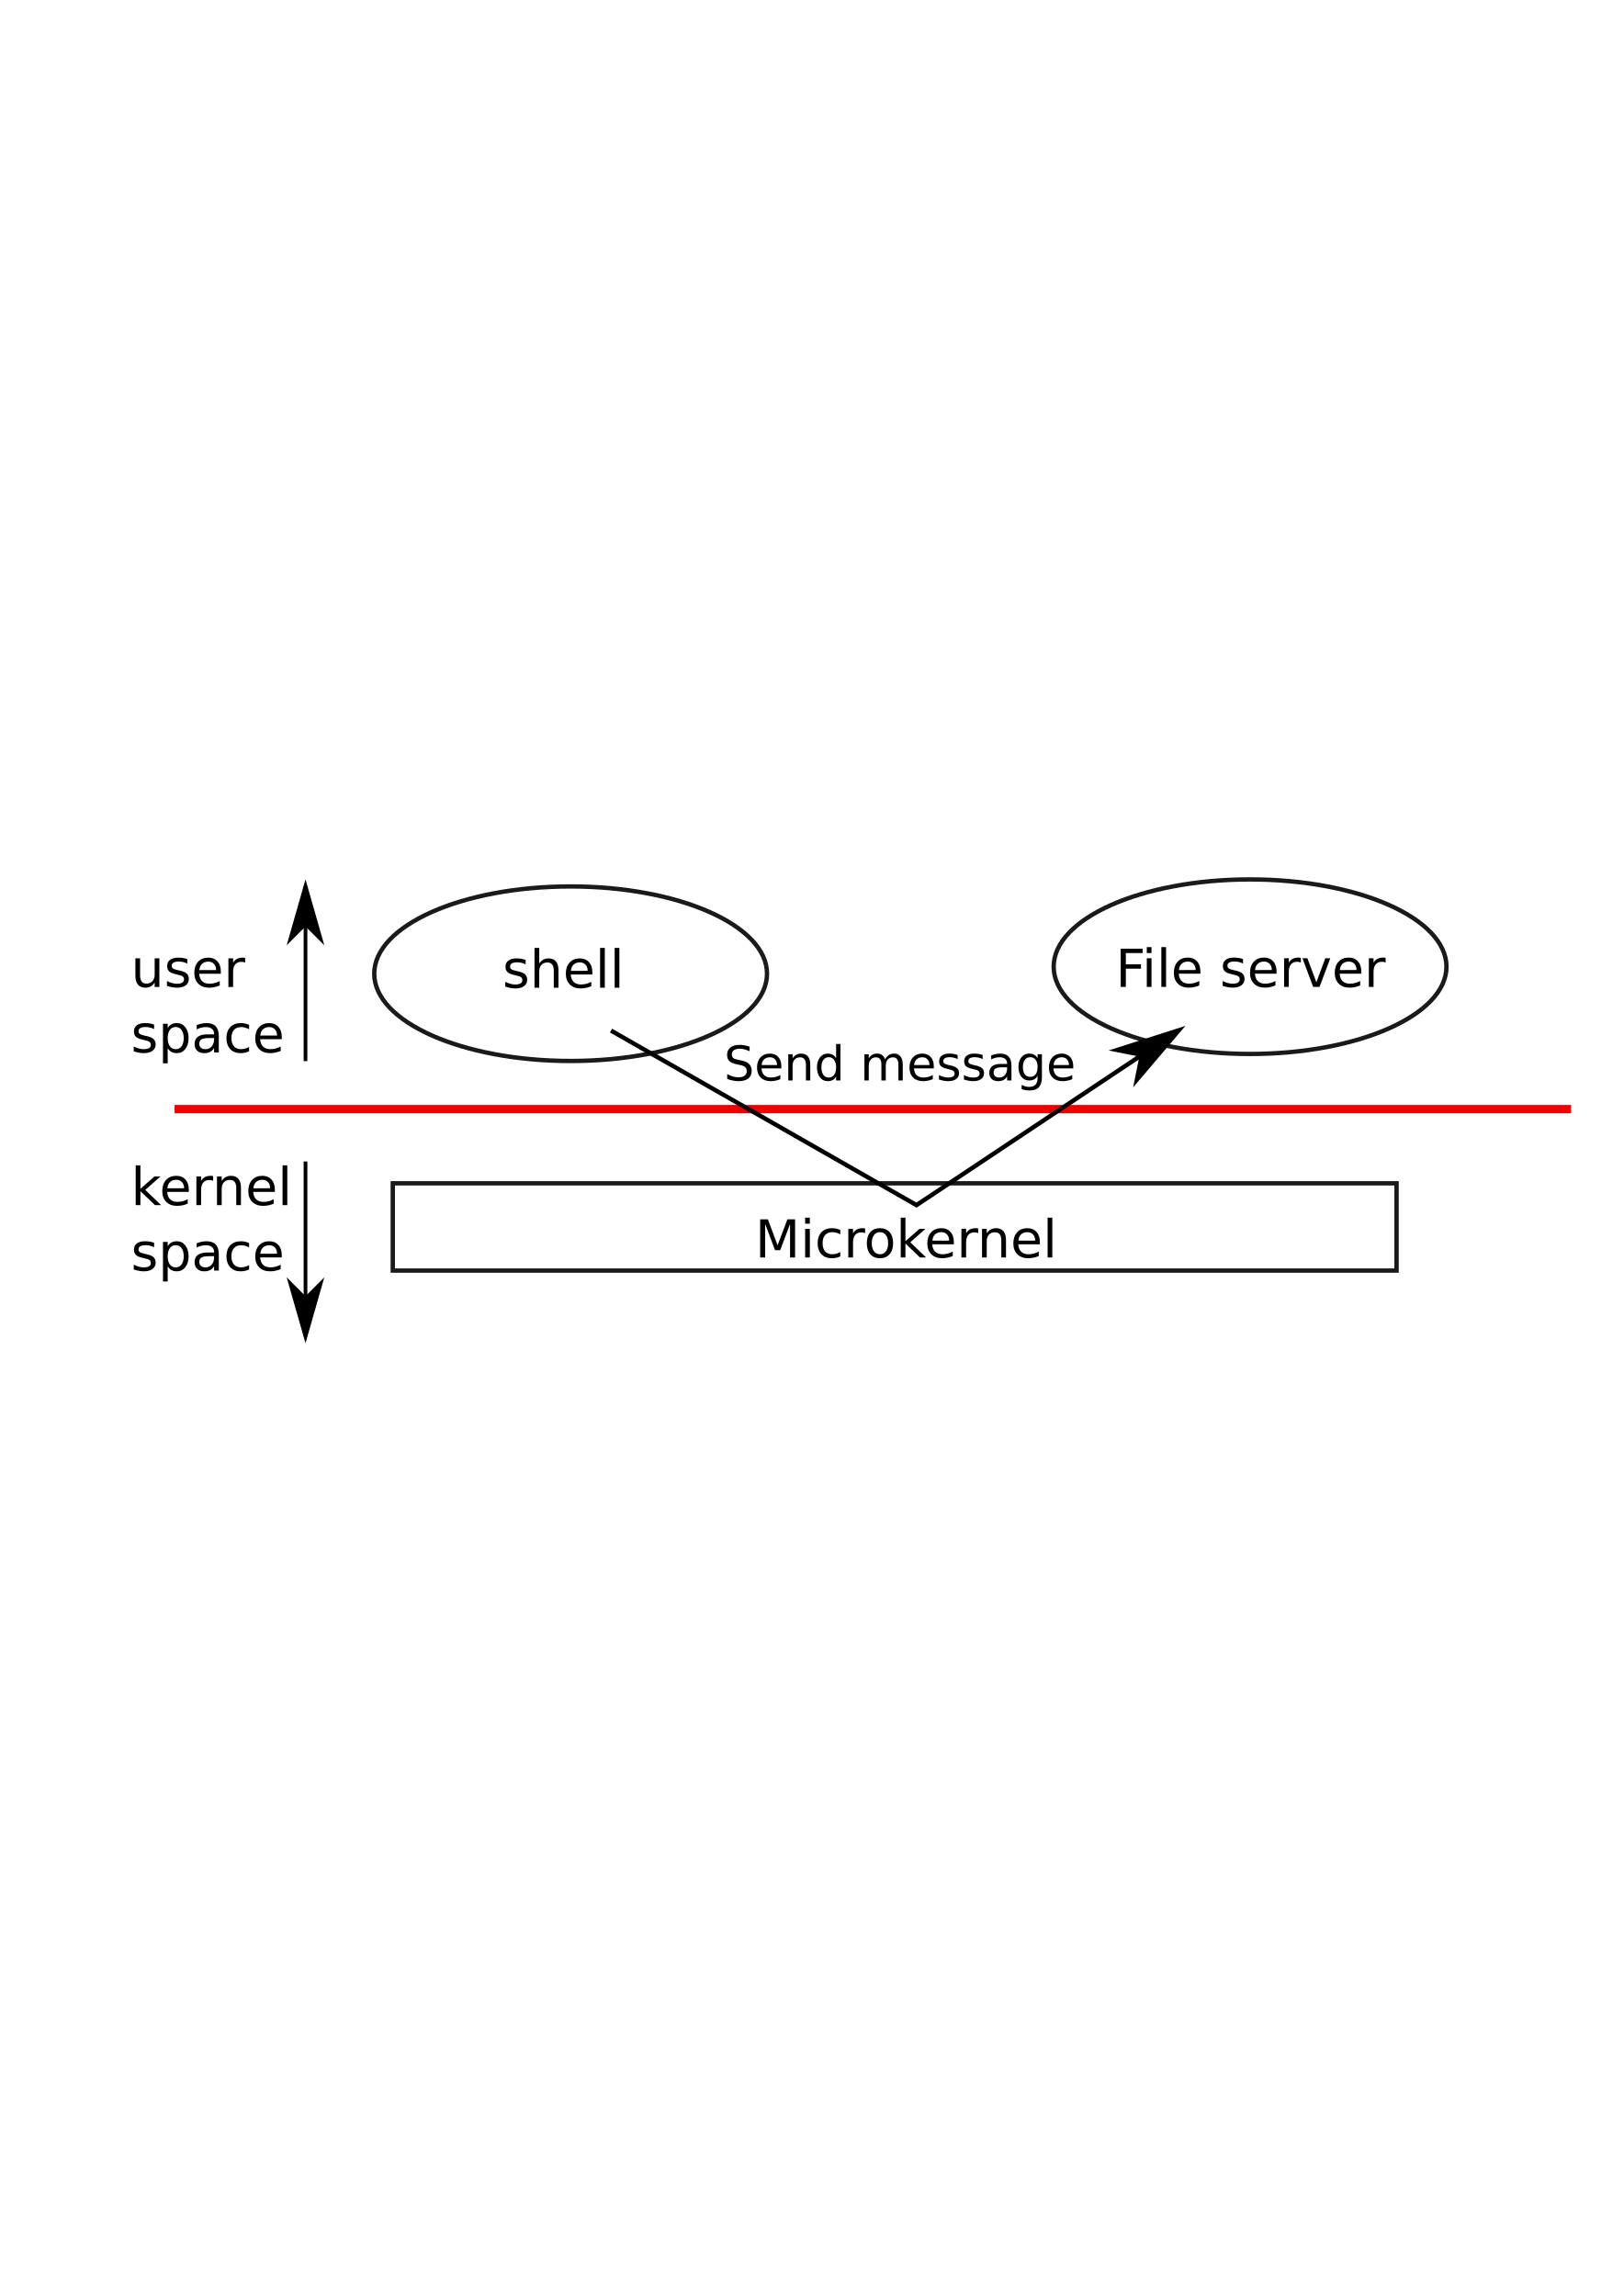
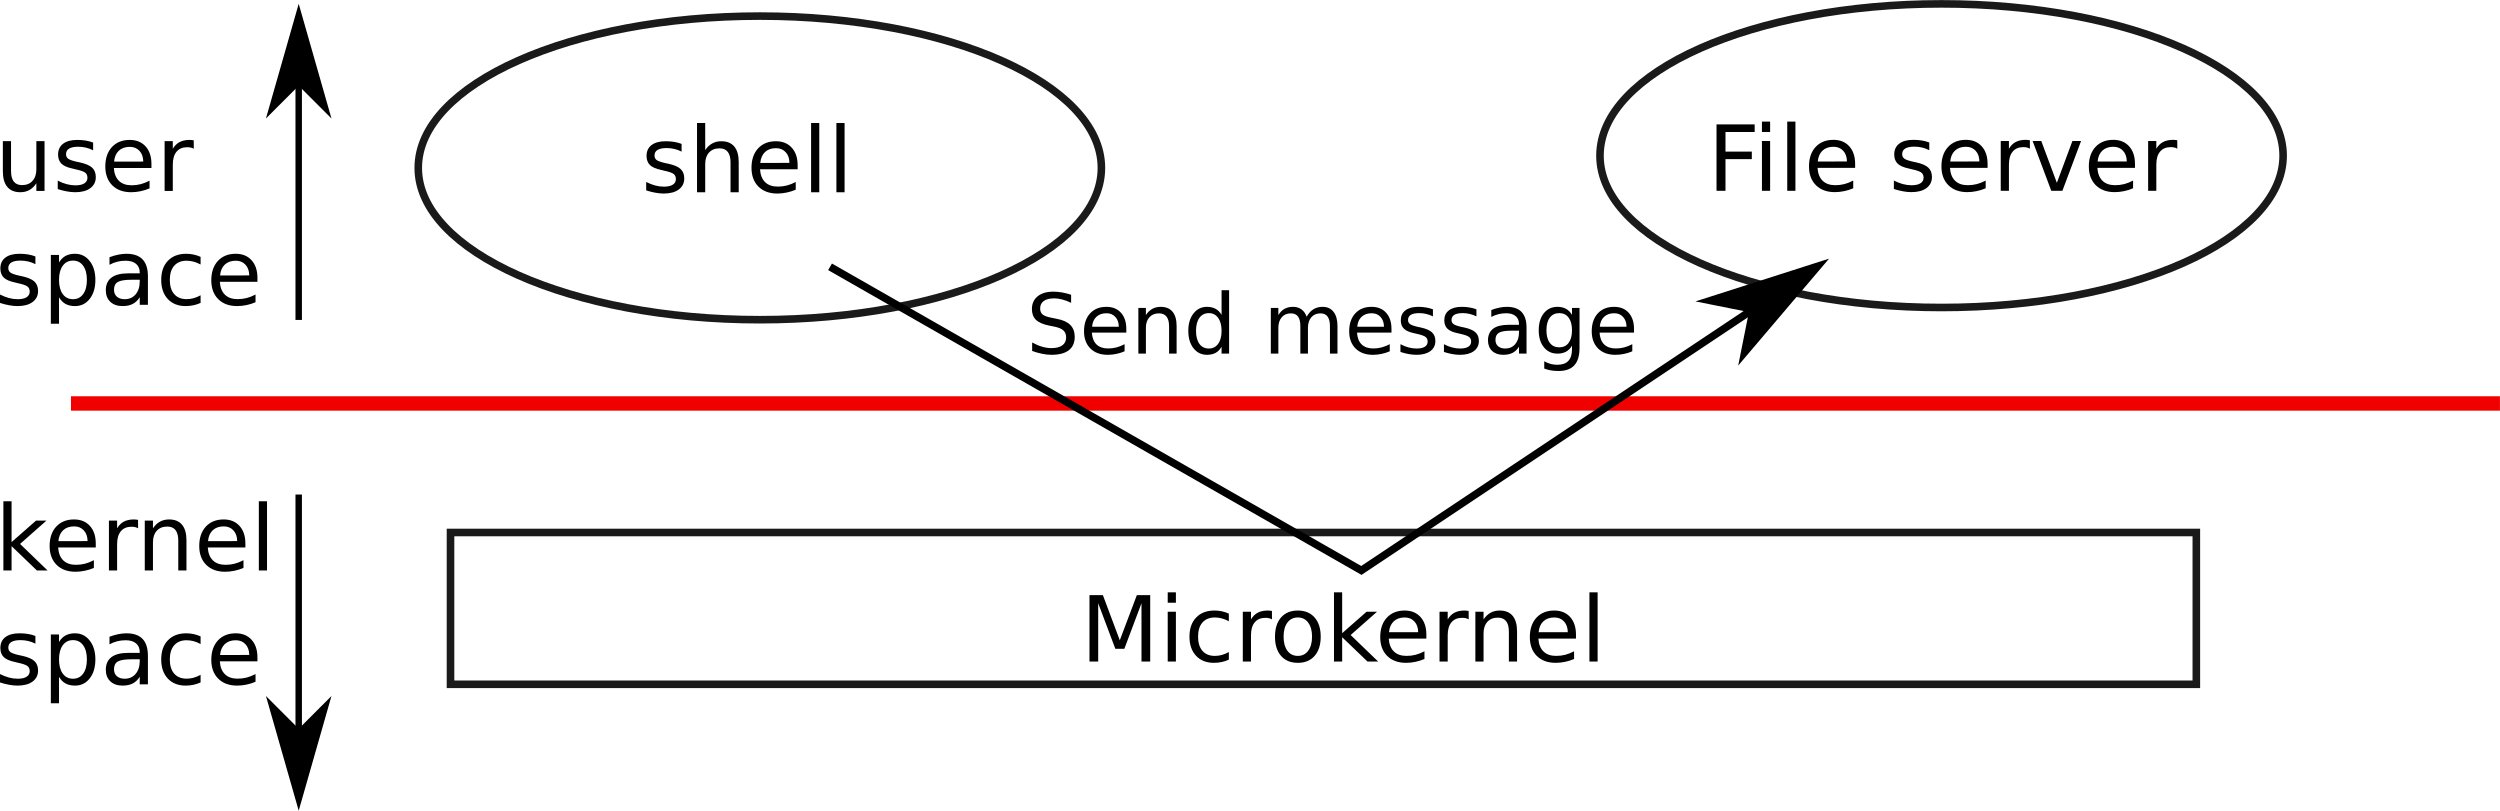
- <svg xmlns="http://www.w3.org/2000/svg" width="744.094" height="1052.362" id="svg2" version="1.1">
+ <svg xmlns="http://www.w3.org/2000/svg" width="658.716" height="213.624" viewBox="61.296 402.059 658.716 213.624" id="svg2" version="1.1">
  <defs id="defs4">
    <marker orient="auto" refY="0.0" refX="0.0" id="Arrow2Lstart" style="overflow:visible">
      <path id="path4352" style="font-size:12.0;fill-rule:evenodd;stroke-width:0.625;stroke-linejoin:round" d="M 8.719,4.034 L -2.207,0.016 L 8.719,-4.002 C 6.973,-1.63 6.983,1.616 8.719,4.034 z " transform="scale(1.1) translate(1,0)" />
    </marker>
    <marker orient="auto" refY="0.0" refX="0.0" id="Arrow1Lend" style="overflow:visible;">
      <path id="path3657" d="M 0.0,0.0 L 5.0,-5.0 L -12.5,0.0 L 5.0,5.0 L 0.0,0.0 z " style="fill-rule:evenodd;stroke:#000000;stroke-width:1.0pt;marker-start:none;" transform="scale(0.8) rotate(180) translate(12.5,0)" />
    </marker>
  </defs>
  <g id="layer1">
    <text xml:space="preserve" style="font-style:normal;font-weight:normal;line-height:0%;font-family:'Bitstream Vera Sans';fill:#000000;fill-opacity:1;stroke:none" x="346" y="576.362" id="text3600">
      <tspan id="tspan3602" x="346" y="576.362" style="font-size:24px;line-height:1.25">Microkernel</tspan>
    </text>
    <rect style="fill:none;stroke:#000000;stroke-width:2;stroke-miterlimit:4;stroke-dasharray:none;stroke-dashoffset:0;stroke-opacity:0.897" id="rect3625" width="460" height="40" x="180" y="542.362" />
    <ellipse style="fill:#000000;fill-opacity:0;stroke:#000000;stroke-width:2;stroke-miterlimit:4;stroke-dasharray:none;stroke-dashoffset:0;stroke-opacity:0.897" id="path3627" cx="261.5" cy="446.297" rx="90" ry="40" />
    <text xml:space="preserve" style="font-style:normal;font-weight:normal;line-height:0%;font-family:'Bitstream Vera Sans';fill:#000000;fill-opacity:1;stroke:none" x="230.261" y="452.71" id="text3629">
      <tspan id="tspan3631" x="230.261" y="452.71" style="font-size:24px;line-height:1.25">shell</tspan>
    </text>
    <ellipse id="path3633" style="fill:#000000;fill-opacity:0;stroke:#000000;stroke-width:2;stroke-miterlimit:4;stroke-dasharray:none;stroke-dashoffset:0;stroke-opacity:0.897" cx="572.869" cy="443.08" rx="90" ry="40" />
    <text xml:space="preserve" style="font-style:normal;font-weight:normal;line-height:0%;font-family:'Bitstream Vera Sans';fill:#000000;fill-opacity:1;stroke:none" x="511.217" y="452.34" id="text3635">
      <tspan id="tspan3637" x="511.217" y="452.34" style="font-size:24px;line-height:1.25">File server</tspan>
    </text>
    <path style="fill:none;stroke:#f10000;stroke-width:3.8;stroke-linecap:butt;stroke-linejoin:miter;stroke-miterlimit:4;stroke-opacity:1;stroke-dasharray:none" d="m 80,508.362 c 640,0 640,0 640,0" id="path3645" />
    <path style="fill:none;stroke:#000000;stroke-width:1.7;stroke-linecap:butt;stroke-linejoin:miter;stroke-miterlimit:4;stroke-opacity:1;stroke-dasharray:none;marker-start:none;marker-end:url(#Arrow1Lend)" d="m 140,486.362 c 0,-80 0,-80 0,-80" id="path3649" />
    <path style="fill:none;stroke:#000000;stroke-width:1.7;stroke-linecap:butt;stroke-linejoin:miter;stroke-miterlimit:4;stroke-opacity:1;stroke-dasharray:none;marker-end:url(#Arrow1Lend)" d="m 140,532.362 c 0,80 0,80 0,80" id="path4467" />
    <text xml:space="preserve" style="font-style:normal;font-weight:normal;line-height:0%;font-family:'Bitstream Vera Sans';fill:#000000;fill-opacity:1;stroke:none" x="60" y="452.362" id="text4653">
      <tspan id="tspan4655" x="60" y="452.362" style="font-size:24px;line-height:1.25">user</tspan>
      <tspan x="60" y="482.362" id="tspan4657" style="font-size:24px;line-height:1.25">space</tspan>
    </text>
    <text xml:space="preserve" style="font-style:normal;font-weight:normal;line-height:0%;font-family:'Bitstream Vera Sans';fill:#000000;fill-opacity:1;stroke:none" x="60" y="552.362" id="text4659">
      <tspan id="tspan4661" x="60" y="552.362" style="font-size:24px;line-height:1.25">kernel</tspan>
      <tspan x="60" y="582.362" id="tspan4663" style="font-size:24px;line-height:1.25">space</tspan>
    </text>
    <path style="fill:none;stroke:#000000;stroke-width:2;stroke-linecap:butt;stroke-linejoin:miter;stroke-opacity:1;marker-end:url(#Arrow1Lend);stroke-miterlimit:4;stroke-dasharray:none" d="m 280,472.362 c 140,80 140,80 140,80 l 120,-80" id="path5342" />
    <text xml:space="preserve" style="font-style:normal;font-variant:normal;font-weight:bold;font-stretch:normal;line-height:0%;font-family:'Bitstream Vera Sans';-inkscape-font-specification:'Sans Bold';text-align:start;letter-spacing:0px;word-spacing:0px;writing-mode:lr-tb;text-anchor:start;fill:#000000;fill-opacity:1;stroke:none" x="318.712" y="481.22" id="text5528">
      <tspan id="tspan5530" x="318.712" y="481.22" style="font-size:22px;line-height:1"> </tspan>
    </text>
    <text xml:space="preserve" style="font-style:normal;font-variant:normal;font-weight:normal;font-stretch:normal;line-height:0%;font-family:'Bitstream Vera Sans';-inkscape-font-specification:'Bitstream Vera Sans';text-align:start;letter-spacing:0px;word-spacing:0px;writing-mode:lr-tb;text-anchor:start;fill:#000000;fill-opacity:1;stroke:none" x="331.739" y="495.232" id="text5532">
      <tspan id="tspan5534" x="331.739" y="495.232" style="font-size:22px;line-height:1">Send message</tspan>
    </text>
  </g>
</svg>
